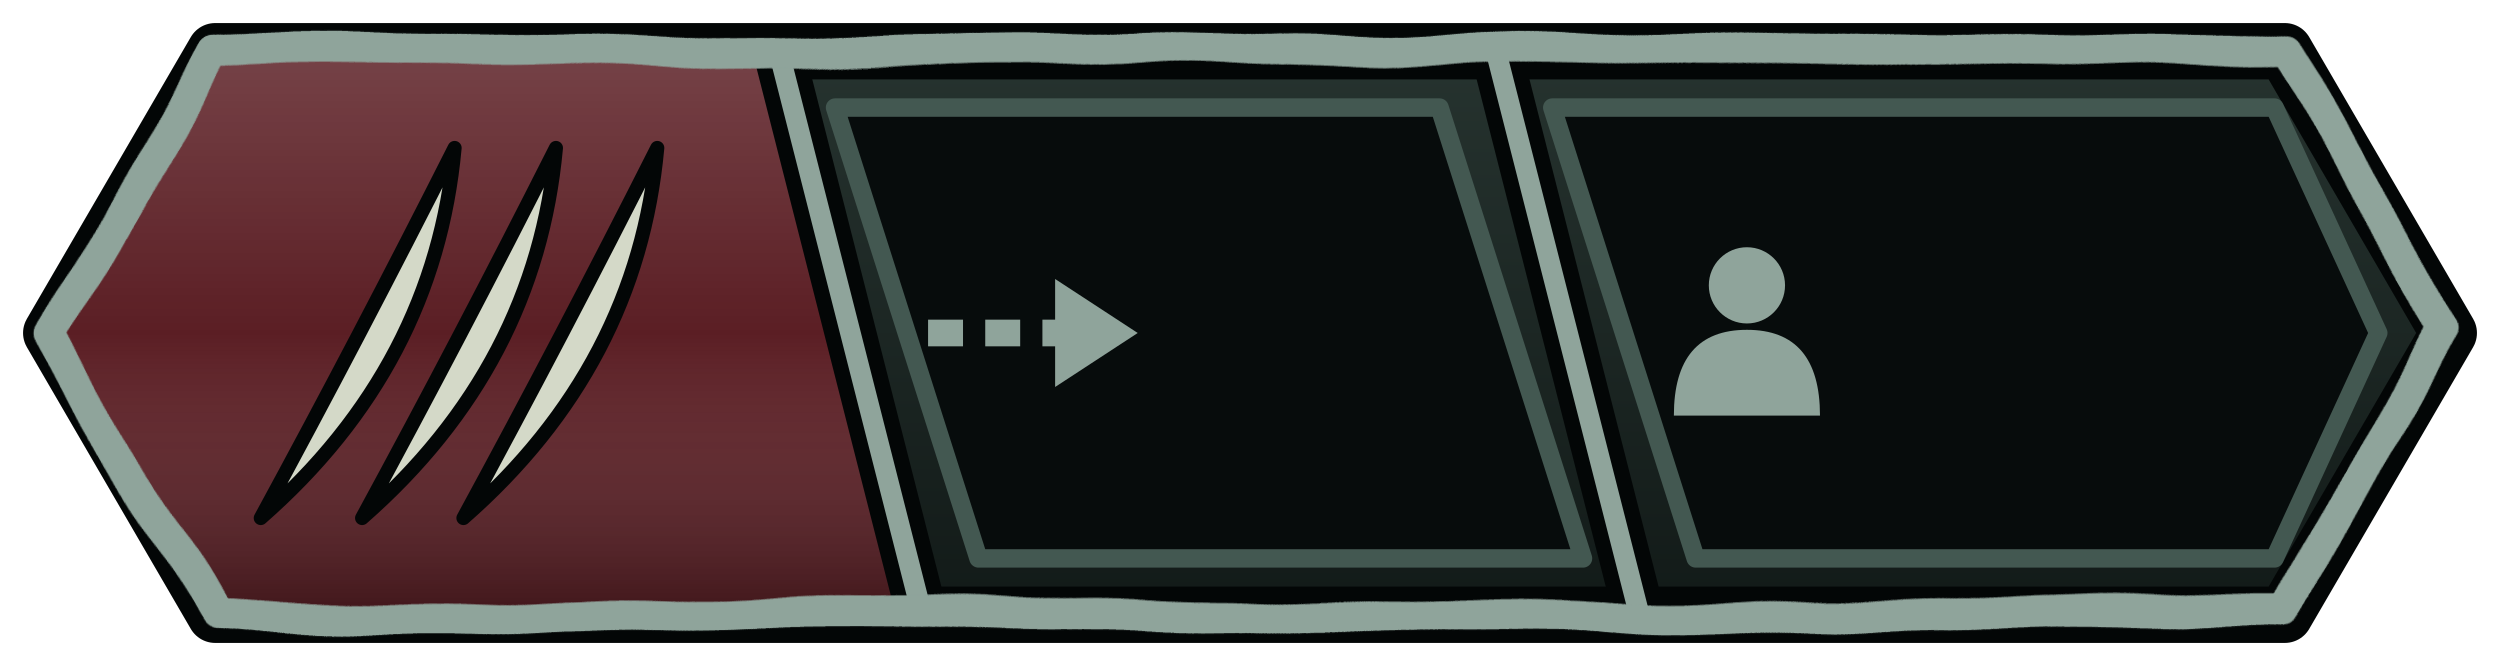
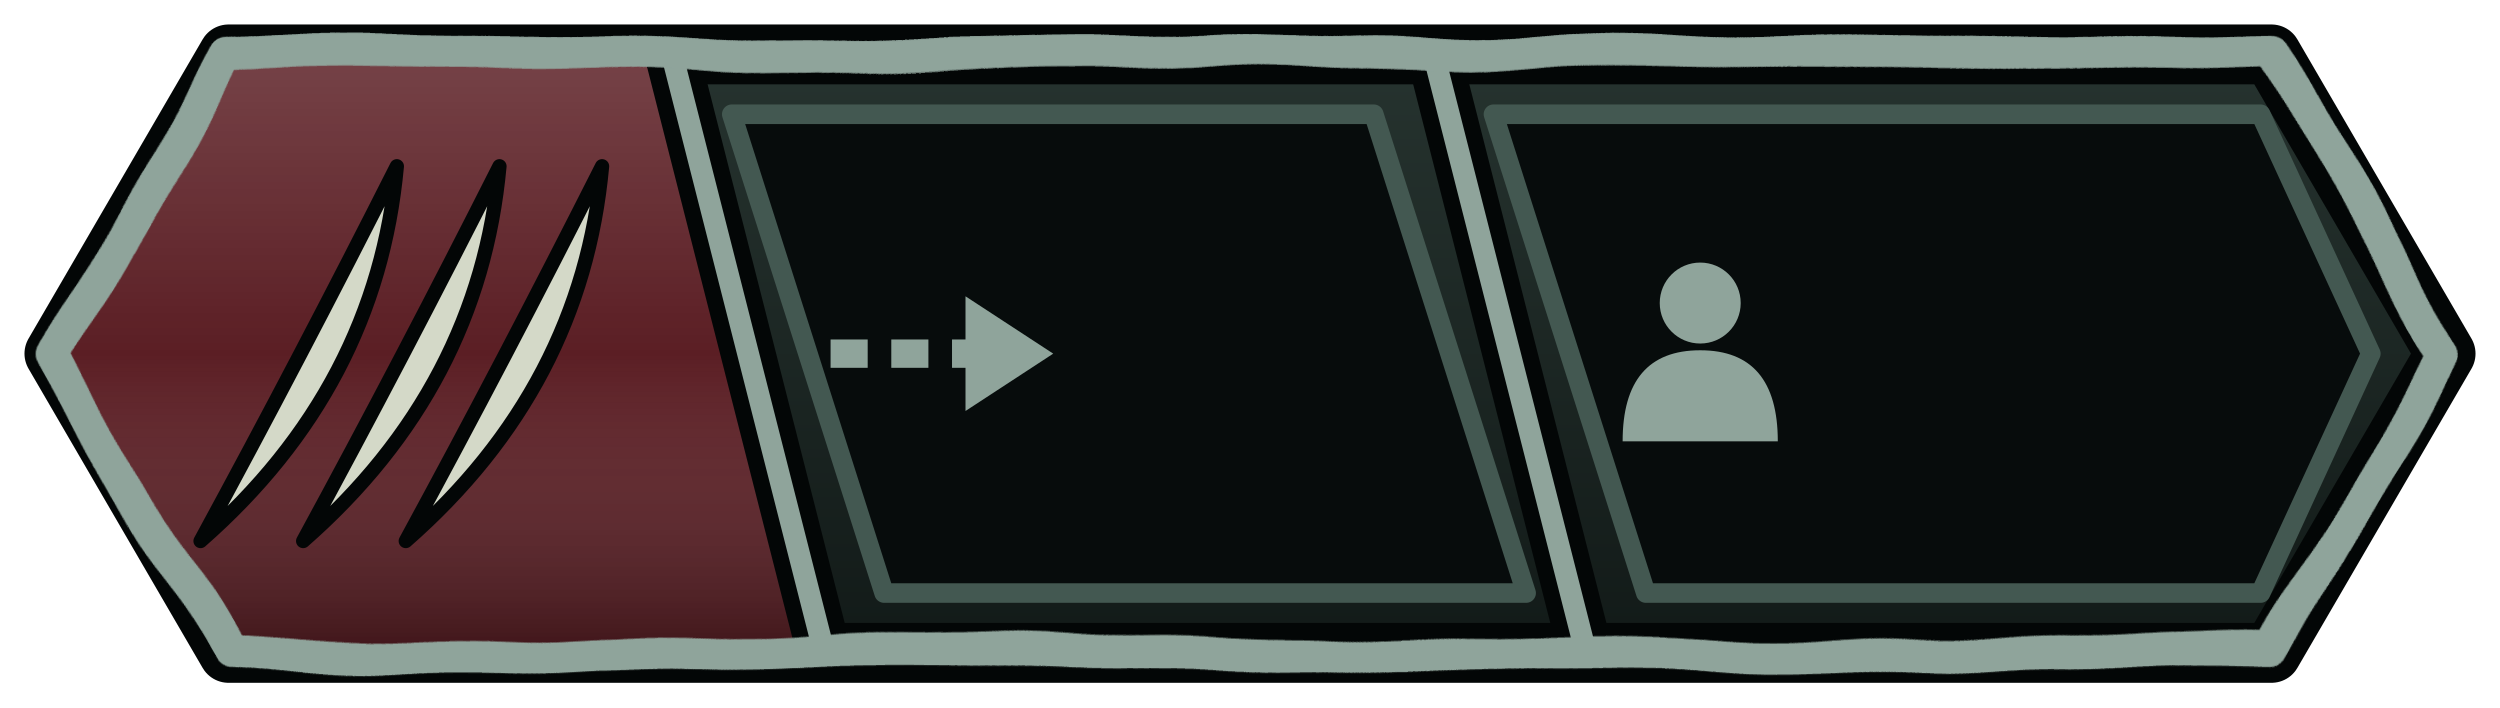
- <svg xmlns="http://www.w3.org/2000/svg" width="24.4mm" height="6.5mm" viewBox="0 0 24.4 6.5">
+ <svg xmlns="http://www.w3.org/2000/svg" width="22.975mm" height="6.5mm" viewBox="0 0 22.975 6.5">
  <defs>
    <filter id="wobble" x="-3%" y="-10%" width="106%" height="120%">
      <feTurbulence type="fractalNoise" baseFrequency="0.45" numOctaves="2" seed="7" result="n" />
      <feDisplacementMap in="SourceGraphic" in2="n" scale="0.25" xChannelSelector="R" yChannelSelector="G" />
    </filter>
    <linearGradient id="bPlate" x1="0" y1="0" x2="0" y2="1">
      <stop offset="0" stop-color="#26332f" />
      <stop offset="1" stop-color="#121a18" />
    </linearGradient>
    <linearGradient id="bSheen" x1="0" y1="0" x2="0" y2="1">
      <stop offset="0" stop-color="#ffffff" stop-opacity="0.16" />
      <stop offset="0.5" stop-color="#ffffff" stop-opacity="0" />
      <stop offset="1" stop-color="#000000" stop-opacity="0.3" />
    </linearGradient>
  </defs>
  <g class="badge-attack">
-     <path d="M0.5,3.25 L2.1,0.5 L22.3,0.5 L23.9,3.25 L22.3,6 L2.1,6 Z" fill="url(#bPlate)" stroke="#030606" stroke-width="0.55" stroke-linejoin="round" />
-     <path d="M0.5,3.25 L2.1,0.5 L7.6,0.5 L9,6 L2.1,6 Z" fill="#5b1e24" />
-     <path d="M0.5,3.25 L2.1,0.5 L7.6,0.5 L9,6 L2.1,6 Z" fill="url(#bSheen)" />
-     <path d="M8.15,1.05 L14.05,1.05 L15.45,5.45 L9.55,5.45 Z" fill="#070c0c" stroke="#435851" stroke-width="0.18" stroke-linejoin="round" />
-     <g transform="translate(10.05,3.25) scale(0.62)">
+     <path d="M0.5,3.25 L2.1,0.5 L20.875,0.5 L22.475,3.25 L20.875,6 L2.1,6 Z" fill="url(#bPlate)" stroke="#030606" stroke-width="0.55" stroke-linejoin="round" />
+     <path d="M0.5,3.25 L2.1,0.5 L6.175,0.5 L7.575,6 L2.1,6 Z" fill="#5b1e24" />
+     <path d="M0.5,3.25 L2.1,0.5 L6.175,0.5 L7.575,6 L2.1,6 Z" fill="url(#bSheen)" />
+     <path d="M6.725,1.05 L12.625,1.05 L14.025,5.45 L8.125,5.45 Z" fill="#070c0c" stroke="#435851" stroke-width="0.18" stroke-linejoin="round" />
+     <g transform="translate(8.625,3.25) scale(0.62)">
      <path d="M-1.6,0 L0.6,0" stroke="#8fa49b" stroke-width="0.42" stroke-dasharray="0.55 0.35" />
      <path d="M0.4,-0.85 L1.7,0 L0.4,0.85 Z" fill="#8fa49b" />
    </g>
-     <path d="M15.15,1.05 L22.2,1.05 L23.212,3.25 L22.2,5.45 L16.55,5.45 Z" fill="#070c0c" stroke="#435851" stroke-width="0.18" stroke-linejoin="round" />
-     <g transform="translate(17.05,3.25) scale(0.62)">
+     <path d="M13.725,1.05 L20.775,1.05 L21.788,3.25 L20.775,5.45 L15.125,5.45 Z" fill="#070c0c" stroke="#435851" stroke-width="0.18" stroke-linejoin="round" />
+     <g transform="translate(15.625,3.25) scale(0.62)">
      <circle cx="0" cy="-0.75" r="0.6" fill="#8fa49b" />
      <path d="M-1.15,1.3 Q-1.15,-0.05 0,-0.05 Q1.15,-0.05 1.15,1.3 Z" fill="#8fa49b" />
    </g>
-     <path d="M7.6,0.5 L9,6" stroke="#030606" stroke-width="0.5" />
-     <path d="M7.6,0.5 L9,6" stroke="#8fa49b" stroke-width="0.2" />
-     <path d="M14.6,0.5 L16,6" stroke="#030606" stroke-width="0.5" />
-     <path d="M14.6,0.5 L16,6" stroke="#8fa49b" stroke-width="0.2" />
-     <g transform="translate(4.48,3.25) scale(0.43)">
+     <path d="M6.175,0.5 L7.575,6" stroke="#030606" stroke-width="0.5" />
+     <path d="M6.175,0.5 L7.575,6" stroke="#8fa49b" stroke-width="0.2" />
+     <path d="M13.175,0.5 L14.575,6" stroke="#030606" stroke-width="0.5" />
+     <path d="M13.175,0.5 L14.575,6" stroke="#8fa49b" stroke-width="0.2" />
+     <g transform="translate(3.688,3.25) scale(0.41)">
      <path d="M-0.1,-4.2 Q-0.55,0.74 -4.5,4.2 Q-2.25,0.06 -0.1,-4.2 Z" fill="#d4d9c8" stroke="#030606" stroke-width="0.32" stroke-linejoin="round" />
      <path d="M2.2,-4.2 Q1.75,0.74 -2.2,4.2 Q0.05,0.06 2.2,-4.2 Z" fill="#d4d9c8" stroke="#030606" stroke-width="0.32" stroke-linejoin="round" />
      <path d="M4.5,-4.2 Q4.05,0.74 0.1,4.2 Q2.35,0.06 4.5,-4.2 Z" fill="#d4d9c8" stroke="#030606" stroke-width="0.32" stroke-linejoin="round" />
    </g>
    <g filter="url(#wobble)">
-       <path d="M0.5,3.25 L2.1,0.5 L22.3,0.5 L23.9,3.25 L22.3,6 L2.1,6 Z" fill="none" stroke="#8fa49b" stroke-width="0.3" stroke-linejoin="round" />
+       <path d="M0.5,3.25 L2.1,0.5 L20.875,0.5 L22.475,3.25 L20.875,6 L2.1,6 Z" fill="none" stroke="#8fa49b" stroke-width="0.3" stroke-linejoin="round" />
    </g>
  </g>
</svg>
